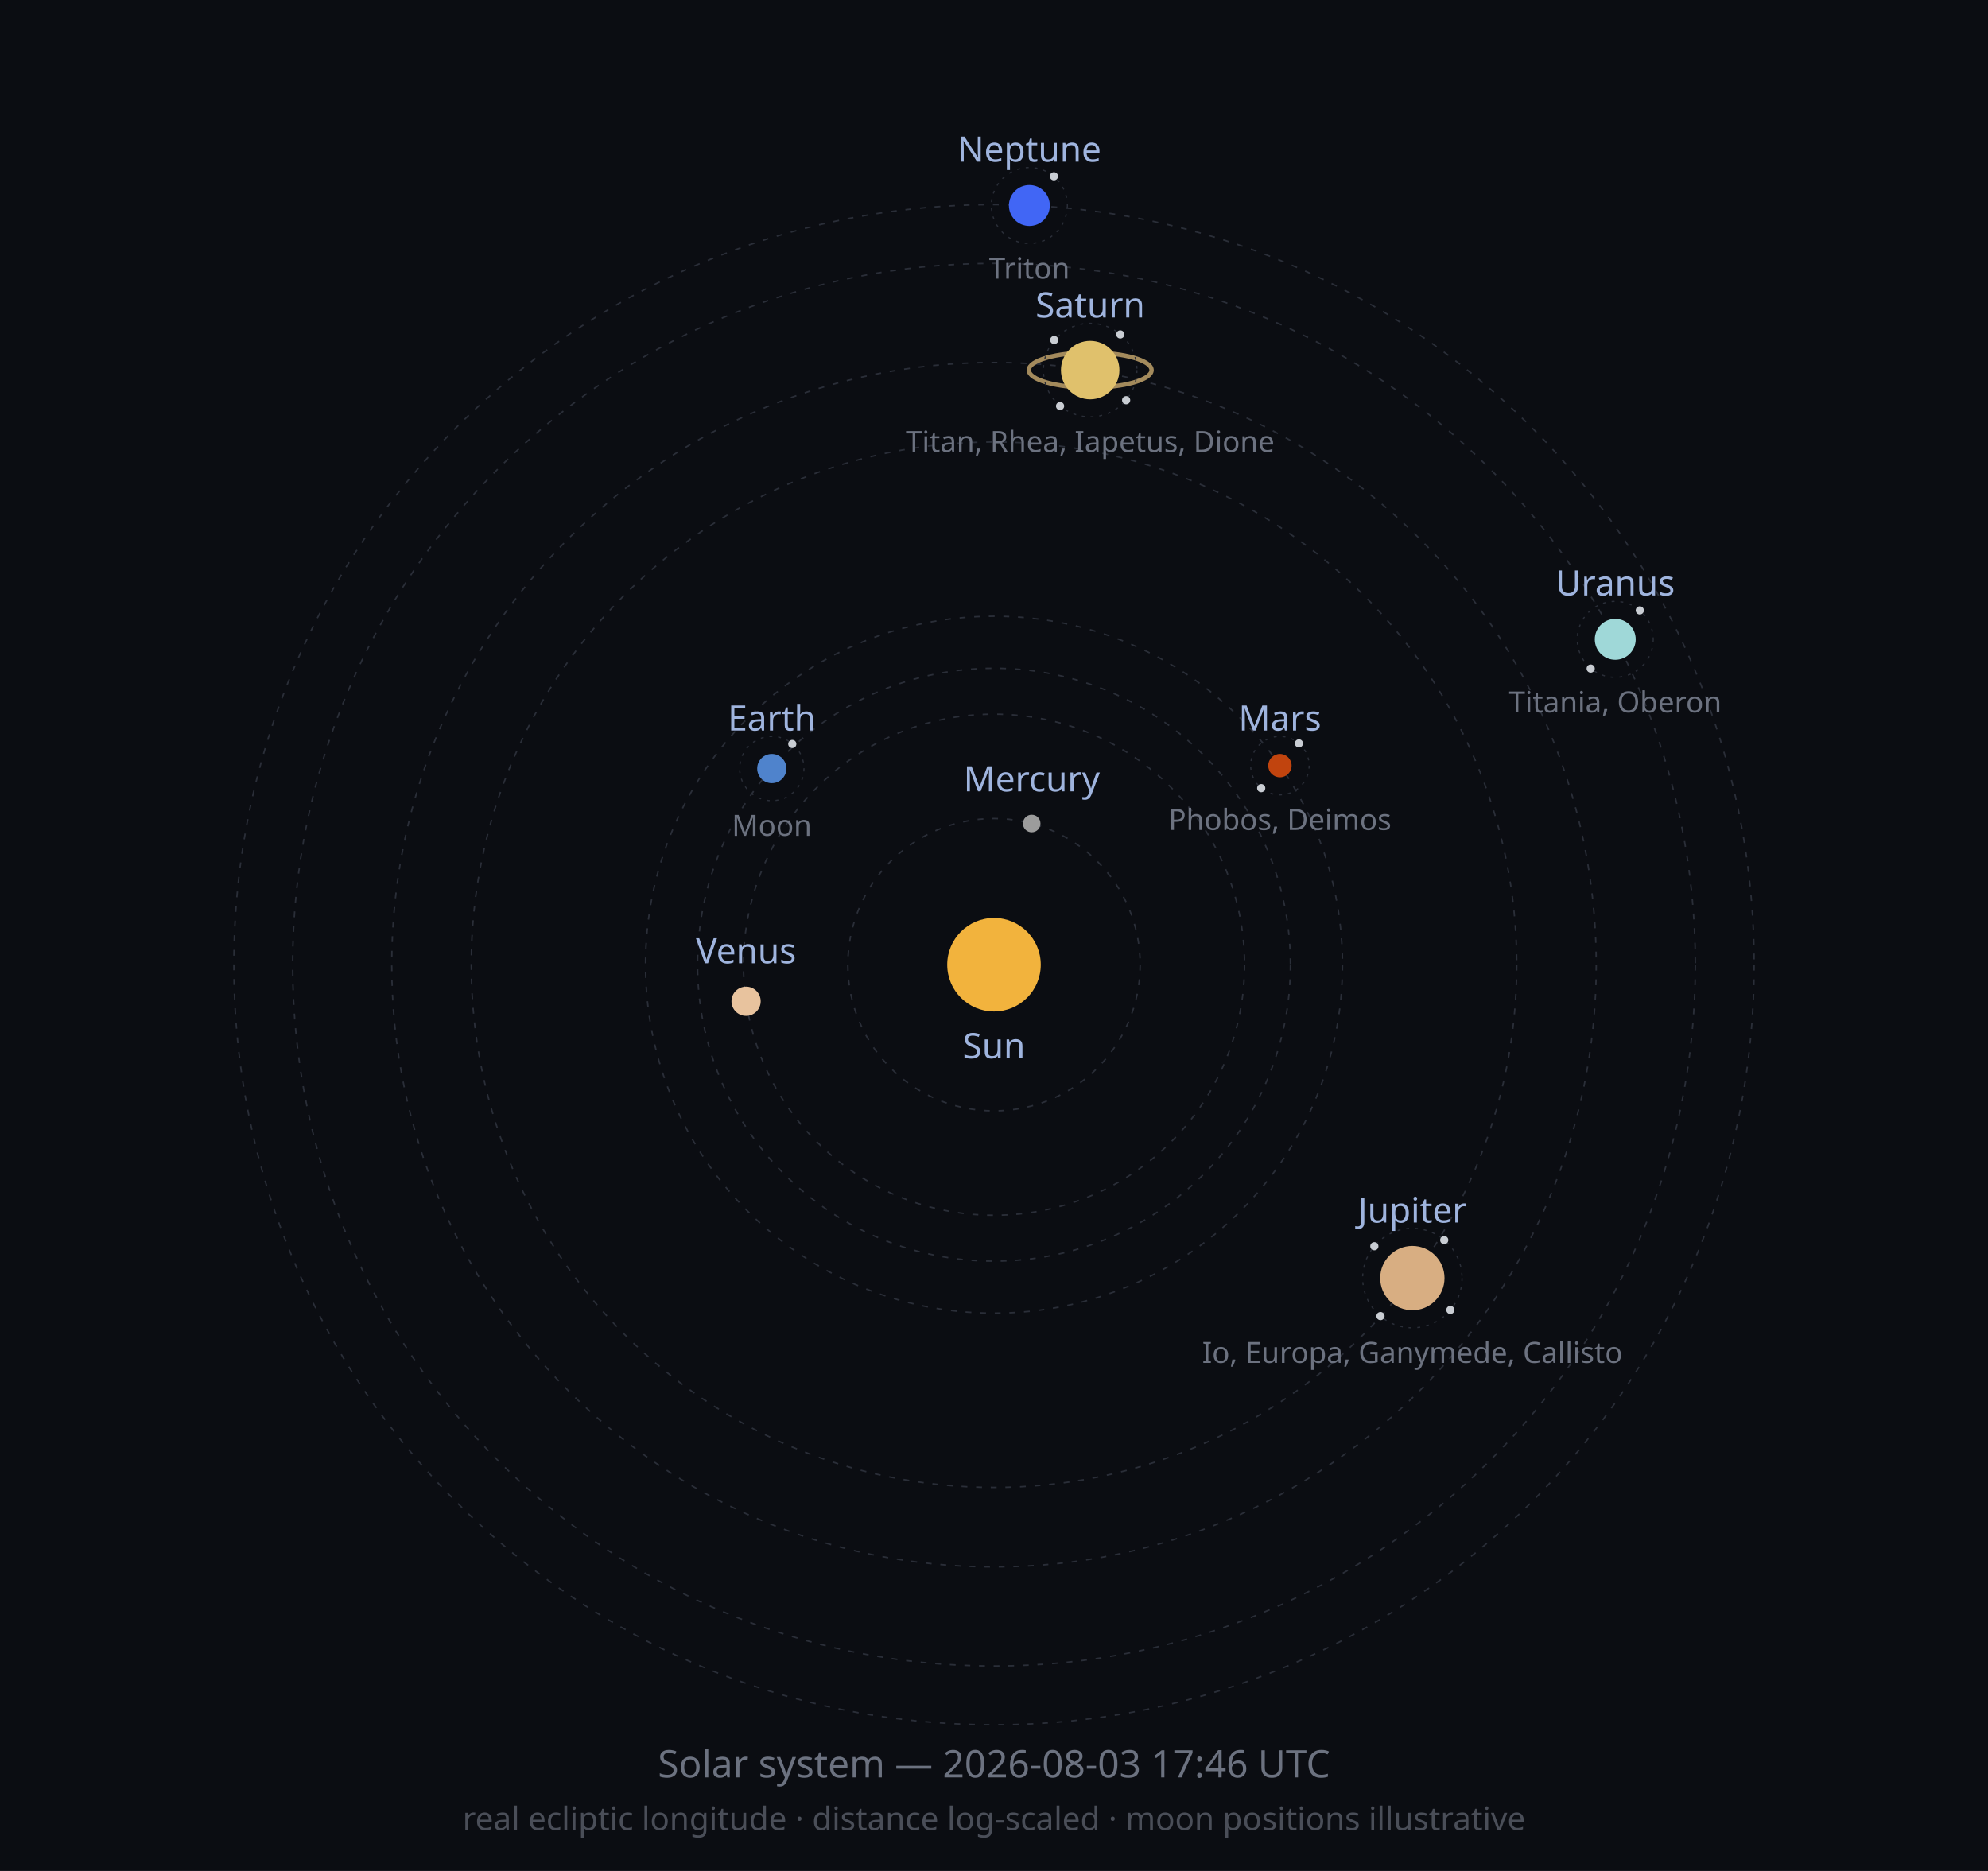
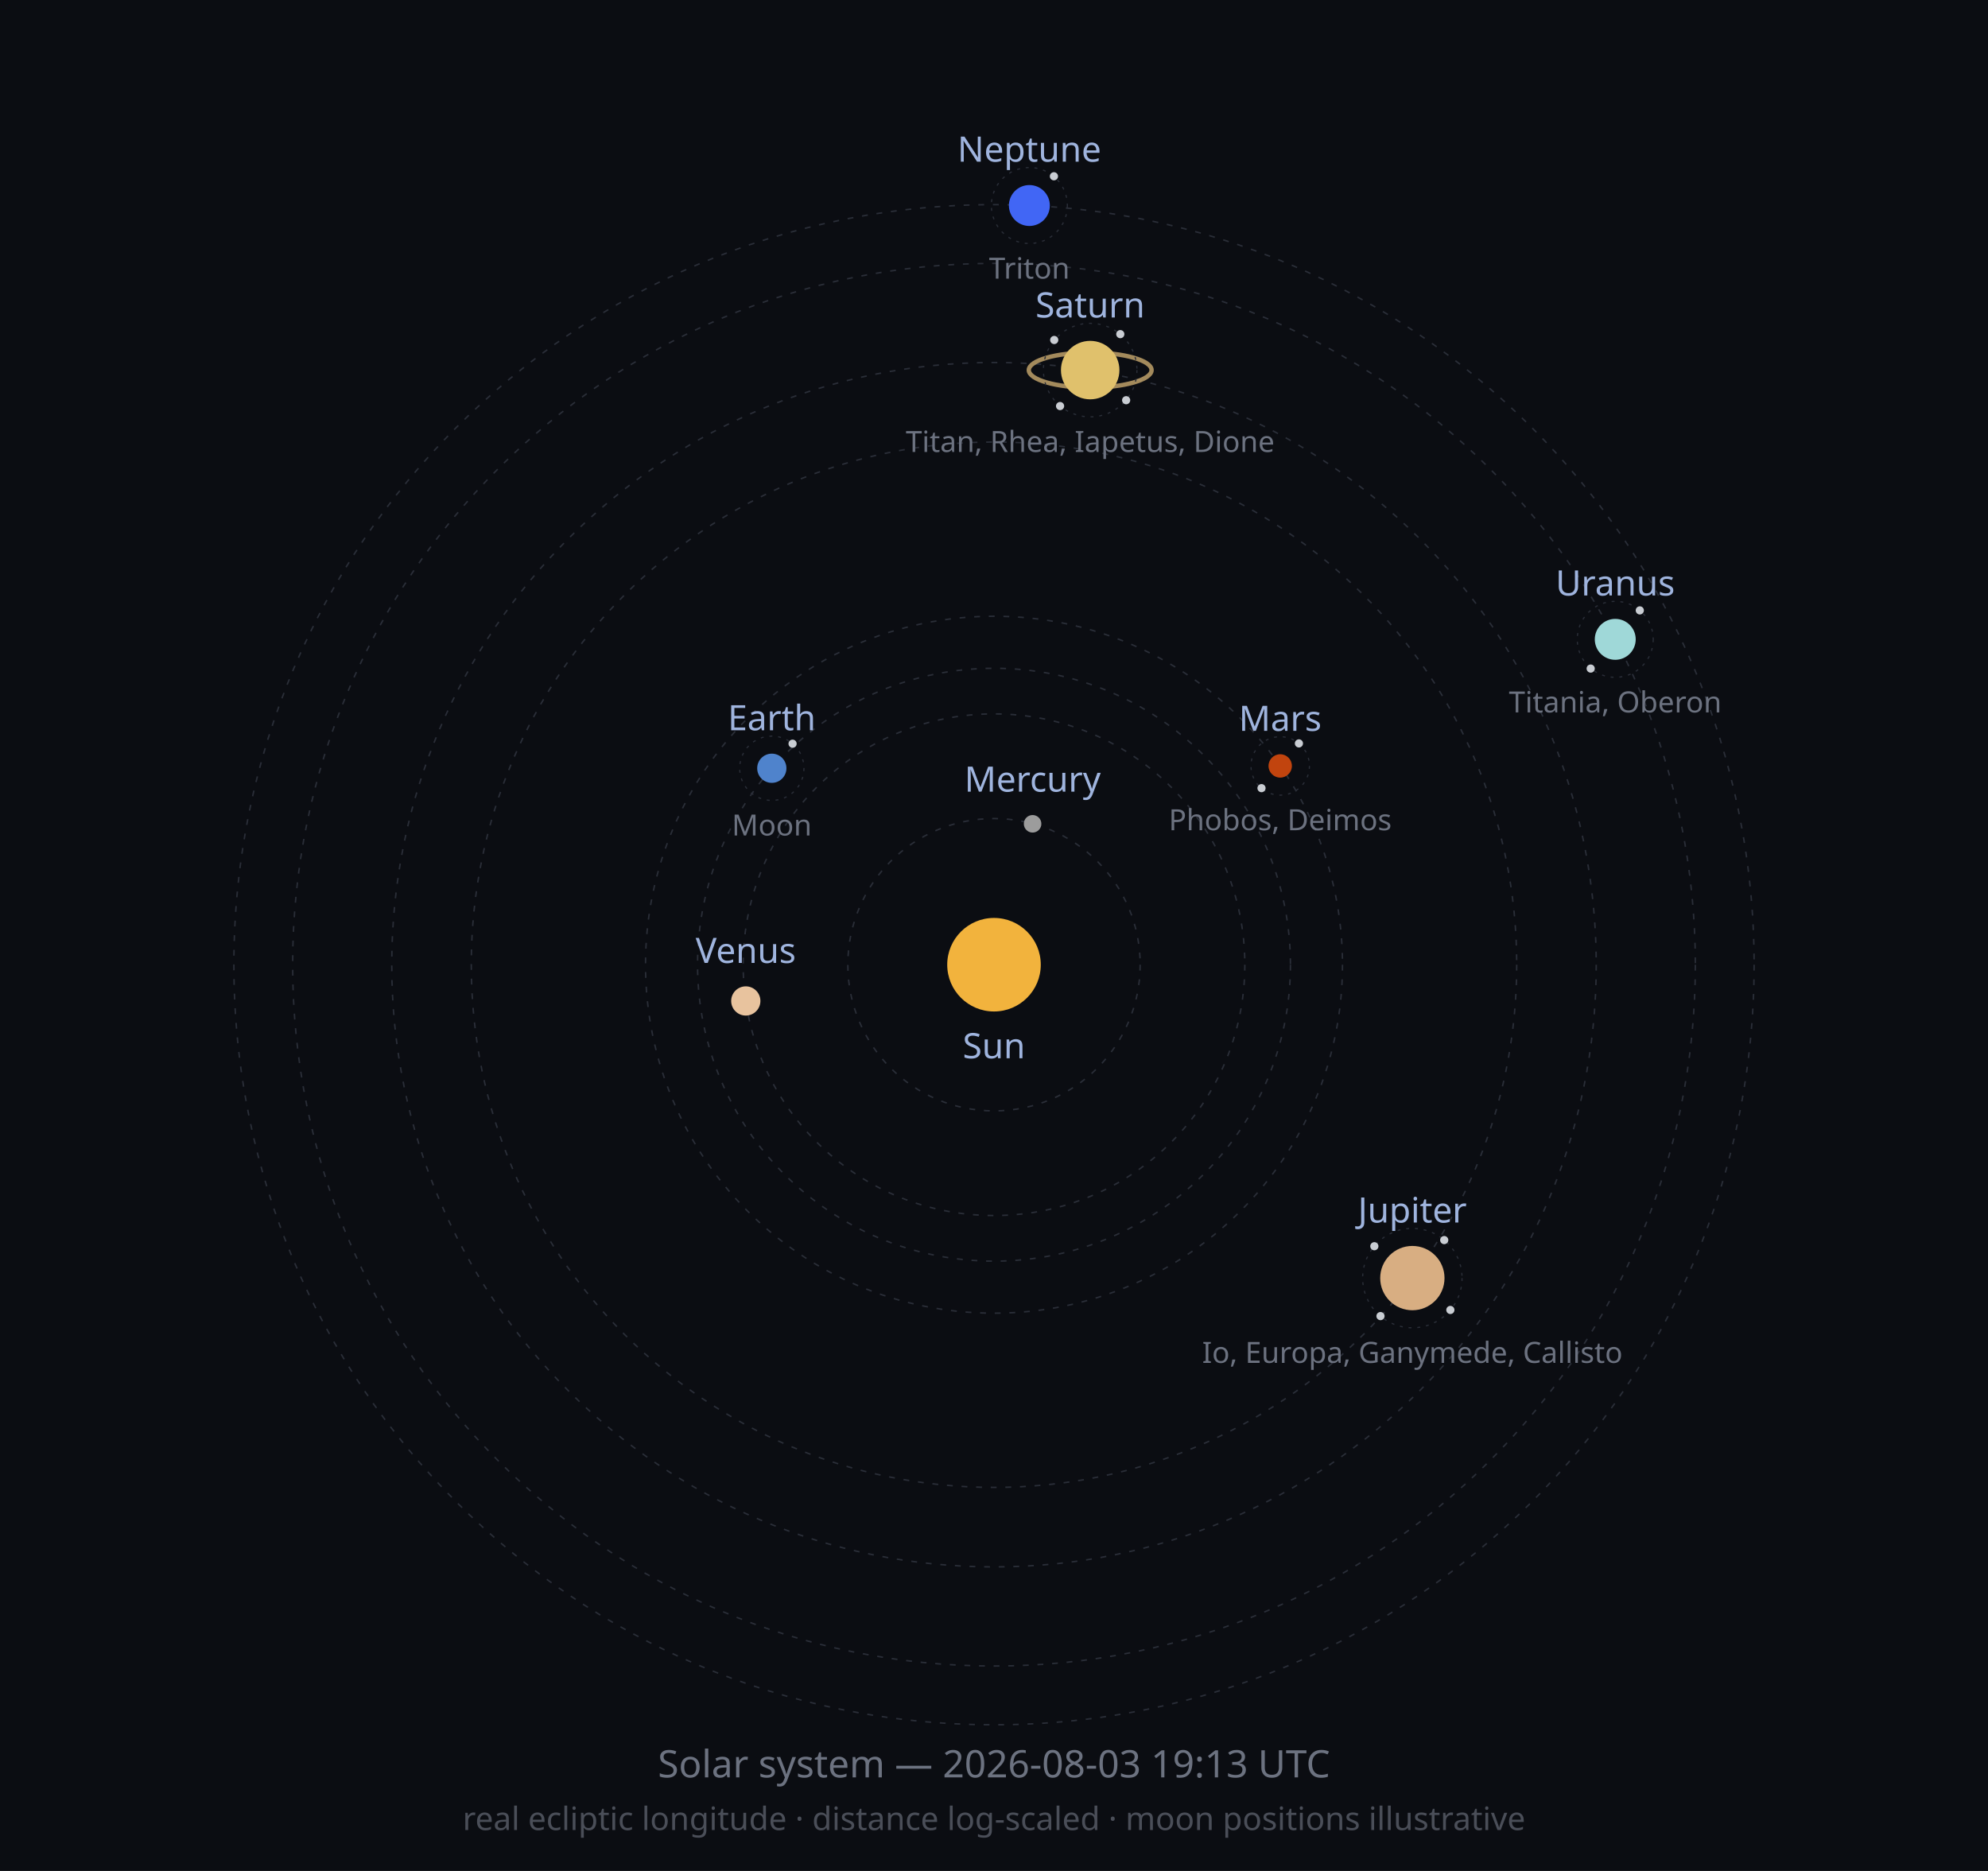
<svg xmlns="http://www.w3.org/2000/svg" width="680" height="640" viewBox="0 0 680 640" role="img">
  <defs>
    <marker id="arrow" viewBox="0 0 10 10" refX="8" refY="5" markerWidth="6" markerHeight="6" orient="auto-start-reverse">
      <path d="M2 1L8 5L2 9" fill="none" stroke="context-stroke" stroke-width="1.5" stroke-linecap="round" stroke-linejoin="round" />
    </marker>
  </defs>
  <style>
  .orbit { fill: none; stroke: #2A2E38; stroke-width: 0.5; stroke-dasharray: 2 3; }
  .moonorbit { fill: none; stroke: #2A2E38; stroke-width: 0.4; stroke-dasharray: 1 2; }
  .lbl { font-family: sans-serif; font-size: 12px; fill: #9FB4DE; }
  .moonlbl { font-family: sans-serif; font-size: 10px; fill: #6C7280; }
</style>
  <rect width="680" height="640" fill="#0B0D12" />
  <circle class="orbit" cx="340" cy="330" r="50.0" />
-   <circle class="orbit" cx="340" cy="330" r="85.7" />
+   <circle class="orbit" cx="340" cy="330" r="85.8" />
  <circle class="orbit" cx="340" cy="330" r="101.4" />
  <circle class="orbit" cx="340" cy="330" r="119.2" />
  <circle class="orbit" cx="340" cy="330" r="178.8" />
  <circle class="orbit" cx="340" cy="330" r="206.0" />
  <circle class="orbit" cx="340" cy="330" r="239.9" />
  <circle class="orbit" cx="340" cy="330" r="260.0" />
  <circle cx="340" cy="330" r="16" fill="#F2B33D" />
  <text class="lbl" x="340" y="362" text-anchor="middle">Sun</text>
-   <circle cx="352.9" cy="281.7" r="3" fill="#9C9C9C" />
-   <text class="lbl" x="352.9" y="270.7" text-anchor="middle">Mercury</text>
-   <circle cx="255.2" cy="342.5" r="5" fill="#E8C39E" />
-   <text class="lbl" x="255.2" y="329.5" text-anchor="middle">Venus</text>
-   <circle cx="264.0" cy="262.9" r="5" fill="#4F83CC" />
-   <circle class="moonorbit" cx="264.0" cy="262.9" r="11" />
-   <circle cx="271.0" cy="254.5" r="1.4" fill="#C9CDD3" />
-   <text class="moonlbl" x="264.0" y="285.9" text-anchor="middle">Moon</text>
-   <text class="lbl" x="264.0" y="249.9" text-anchor="middle">Earth</text>
-   <circle cx="437.8" cy="261.9" r="4" fill="#C1440E" />
-   <circle class="moonorbit" cx="437.8" cy="261.9" r="10" />
+   <circle cx="353.2" cy="281.8" r="3" fill="#9C9C9C" />
+   <text class="lbl" x="353.2" y="270.8" text-anchor="middle">Mercury</text>
+   <circle cx="255.1" cy="342.4" r="5" fill="#E8C39E" />
+   <text class="lbl" x="255.1" y="329.4" text-anchor="middle">Venus</text>
+   <circle cx="264.0" cy="262.8" r="5" fill="#4F83CC" />
+   <circle class="moonorbit" cx="264.0" cy="262.8" r="11" />
+   <circle cx="271.1" cy="254.4" r="1.4" fill="#C9CDD3" />
+   <text class="moonlbl" x="264.0" y="285.8" text-anchor="middle">Moon</text>
+   <text class="lbl" x="264.0" y="249.8" text-anchor="middle">Earth</text>
+   <circle cx="437.9" cy="262.0" r="4" fill="#C1440E" />
+   <circle class="moonorbit" cx="437.9" cy="262.0" r="10" />
  <circle cx="444.3" cy="254.3" r="1.4" fill="#C9CDD3" />
-   <circle cx="431.4" cy="269.6" r="1.4" fill="#C9CDD3" />
-   <text class="moonlbl" x="437.8" y="283.9" text-anchor="middle">Phobos, Deimos</text>
-   <text class="lbl" x="437.8" y="249.9" text-anchor="middle">Mars</text>
+   <circle cx="431.5" cy="269.6" r="1.4" fill="#C9CDD3" />
+   <text class="moonlbl" x="437.9" y="284.0" text-anchor="middle">Phobos, Deimos</text>
+   <text class="lbl" x="437.9" y="250.0" text-anchor="middle">Mars</text>
  <circle cx="483.1" cy="437.2" r="11" fill="#D8AE82" />
  <circle class="moonorbit" cx="483.1" cy="437.2" r="17" />
  <circle cx="494.0" cy="424.2" r="1.4" fill="#C9CDD3" />
  <circle cx="496.1" cy="448.1" r="1.4" fill="#C9CDD3" />
  <circle cx="472.2" cy="450.2" r="1.4" fill="#C9CDD3" />
  <circle cx="470.1" cy="426.3" r="1.4" fill="#C9CDD3" />
  <text class="moonlbl" x="483.1" y="466.2" text-anchor="middle">Io, Europa, Ganymede, Callisto</text>
  <text class="lbl" x="483.1" y="418.2" text-anchor="middle">Jupiter</text>
  <ellipse cx="372.9" cy="126.6" rx="21.0" ry="6.0" fill="none" stroke="#C9A96E" stroke-width="1.5" opacity="0.8" />
  <circle cx="372.9" cy="126.6" r="10" fill="#E0C16C" />
  <circle class="moonorbit" cx="372.9" cy="126.6" r="16" />
-   <circle cx="383.2" cy="114.4" r="1.4" fill="#C9CDD3" />
+   <circle cx="383.2" cy="114.3" r="1.4" fill="#C9CDD3" />
  <circle cx="385.2" cy="136.9" r="1.4" fill="#C9CDD3" />
  <circle cx="362.6" cy="138.9" r="1.4" fill="#C9CDD3" />
  <circle cx="360.6" cy="116.3" r="1.4" fill="#C9CDD3" />
  <text class="moonlbl" x="372.9" y="154.6" text-anchor="middle">Titan, Rhea, Iapetus, Dione</text>
  <text class="lbl" x="372.9" y="108.6" text-anchor="middle">Saturn</text>
  <circle cx="552.5" cy="218.7" r="7" fill="#9FD8D8" />
  <circle class="moonorbit" cx="552.5" cy="218.7" r="13" />
  <circle cx="560.9" cy="208.8" r="1.4" fill="#C9CDD3" />
  <circle cx="544.1" cy="228.7" r="1.4" fill="#C9CDD3" />
  <text class="moonlbl" x="552.5" y="243.7" text-anchor="middle">Titania, Oberon</text>
  <text class="lbl" x="552.5" y="203.7" text-anchor="middle">Uranus</text>
  <circle cx="352.1" cy="70.3" r="7" fill="#4166F5" />
  <circle class="moonorbit" cx="352.1" cy="70.3" r="13" />
  <circle cx="360.5" cy="60.3" r="1.4" fill="#C9CDD3" />
  <text class="moonlbl" x="352.1" y="95.3" text-anchor="middle">Triton</text>
  <text class="lbl" x="352.1" y="55.3" text-anchor="middle">Neptune</text>
-   <text x="340" y="608" font-size="13" fill="#6C7280" text-anchor="middle" font-family="sans-serif">Solar system — 2026-08-03 17:46 UTC</text>
+   <text x="340" y="608" font-size="13" fill="#6C7280" text-anchor="middle" font-family="sans-serif">Solar system — 2026-08-03 19:13 UTC</text>
  <text x="340" y="626" font-size="11" fill="#4A4E58" text-anchor="middle" font-family="sans-serif">real ecliptic longitude · distance log-scaled · moon positions illustrative</text>
</svg>
